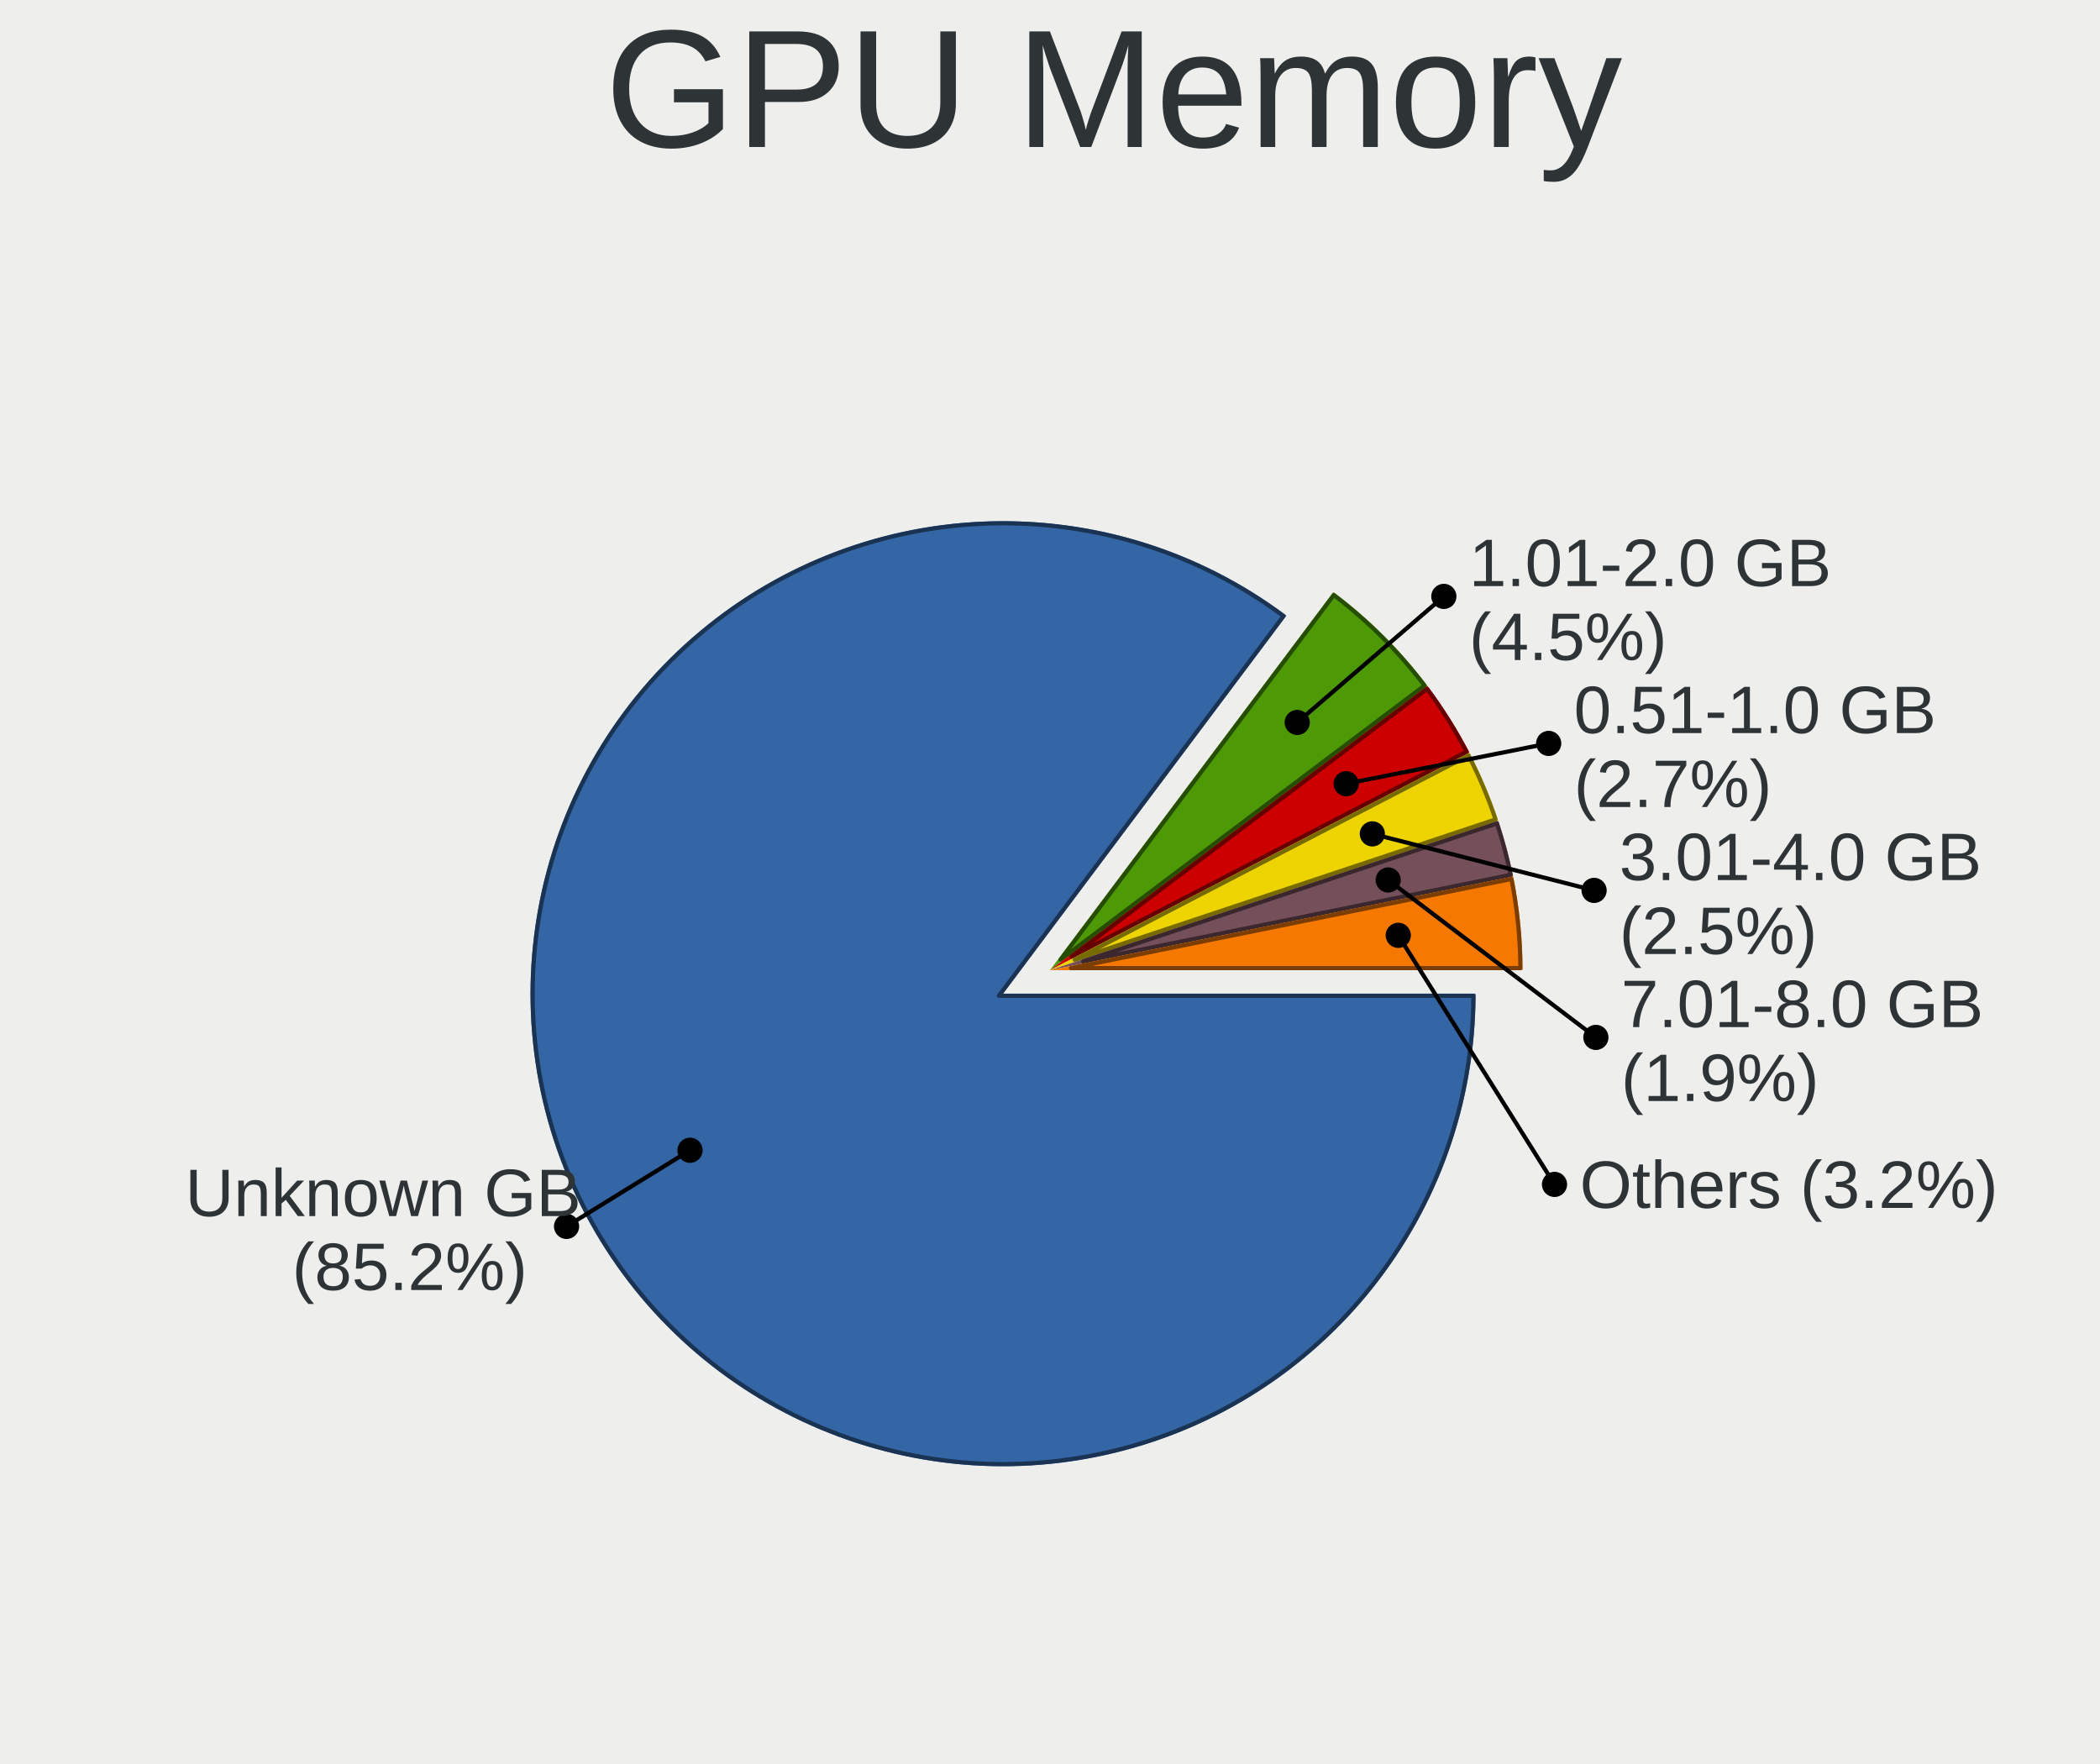
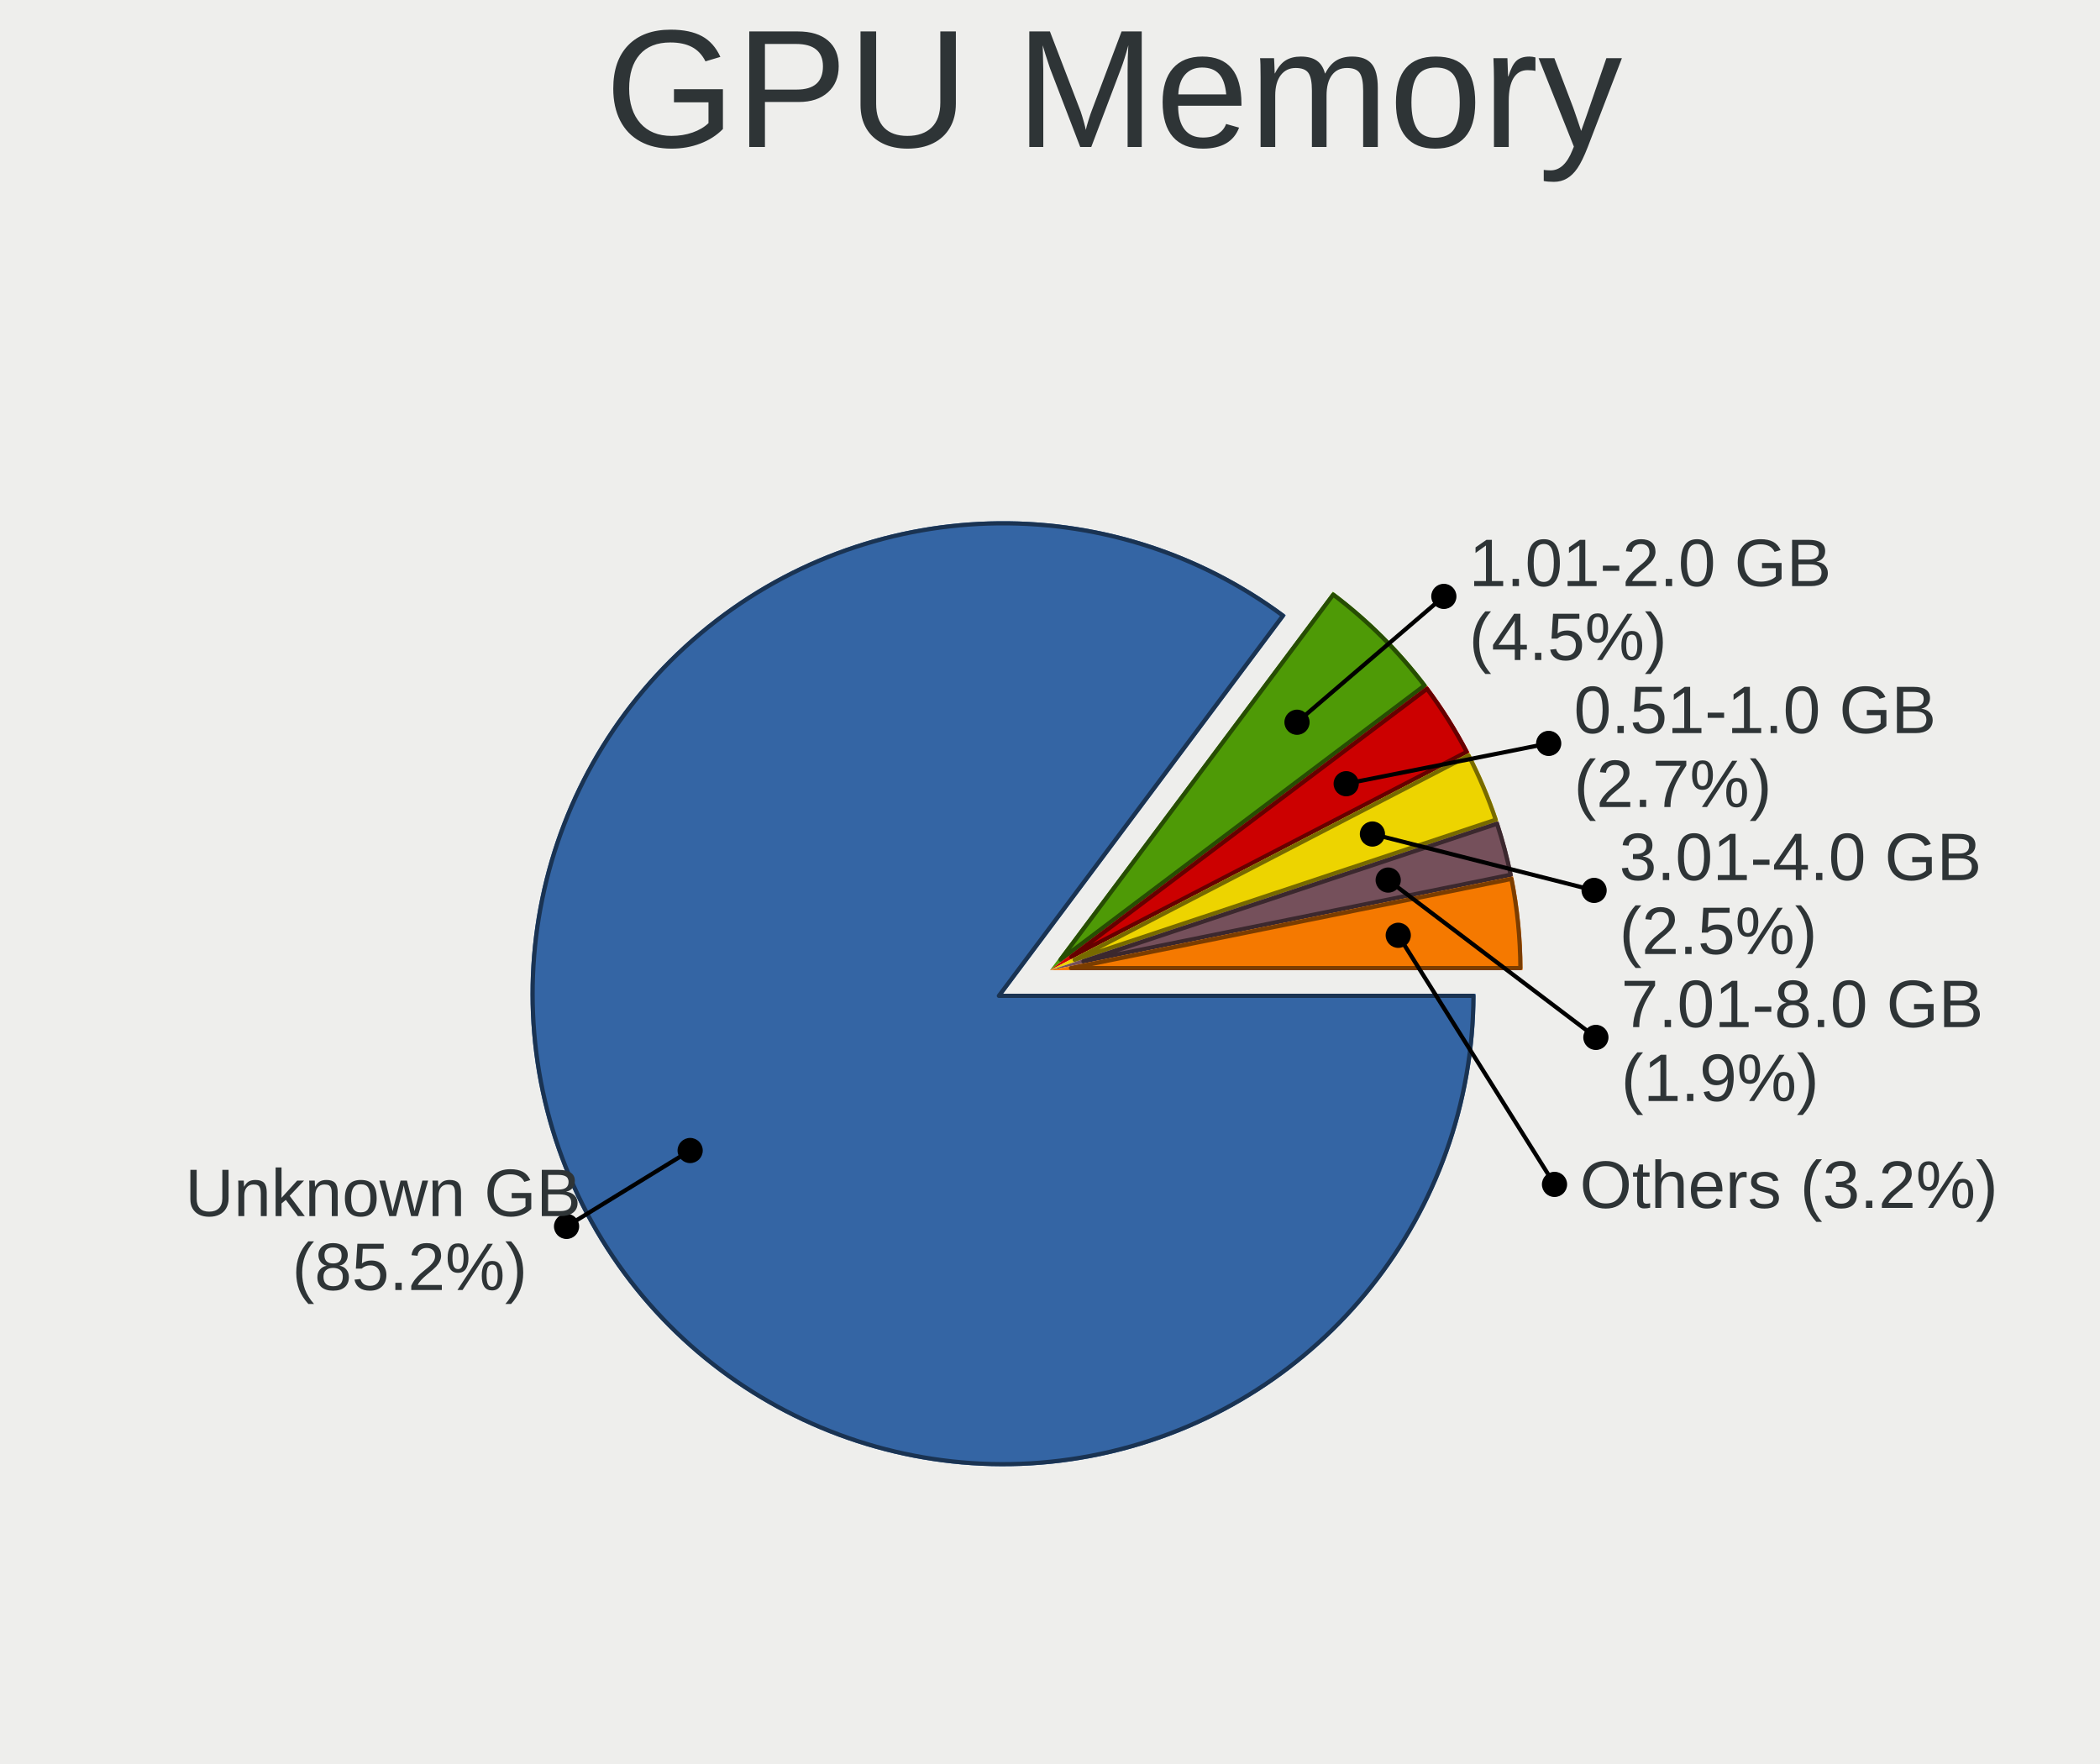
<svg xmlns="http://www.w3.org/2000/svg" width="500" height="420" version="1.0" id="ezcGraph">
  <defs />
  <g id="ezcGraphChart" color-rendering="optimizeQuality" shape-rendering="geometricPrecision" text-rendering="optimizeLegibility">
    <path d=" M 0,420 L 0,0 L 500,0 L 500,420 L 0,420 z " style="fill: #eeeeec; fill-opacity: 1.00; stroke: none;" id="ezcGraphPolygon_1" />
    <path d=" M 0,42 L 0,0 L 500,0 L 500,42 L 0,42 z " style="fill: #000000; fill-opacity: 0.00; stroke: none;" id="ezcGraphPolygon_2" />
-     <path d="M 238.82,236.59 L 351.32,236.59 A 112.50,112.50 0 1,1 306.29,146.57 z" style="fill: #3465a4; fill-opacity: 1.00; stroke: none; cursor: pointer;" id="ezcGraphCircleSector_4" />
-     <path d="M 237.82,237.09 L 350.82,237.09 A 112.00,112.00 0 1,1 305.59,146.67 z" style="fill: none; stroke: #1a3352; stroke-width: 1; stroke-opacity: 1.00; stroke-linecap: round; stroke-linejoin: round;" id="ezcGraphCircleSector_5" />
-     <path d="M 250.00,231.00 L 317.47,140.98 A 112.50,112.50 0 0,1 339.87,163.33 z" style="fill: #4e9a06; fill-opacity: 1.00; stroke: none; cursor: pointer;" id="ezcGraphCircleSector_6" />
-     <path d="M 252.51,228.48 L 317.57,141.68 A 112.00,112.00 0 0,1 339.17,163.23 z" style="fill: none; stroke: #274d03; stroke-width: 1; stroke-opacity: 1.00; stroke-linecap: round; stroke-linejoin: round;" id="ezcGraphCircleSector_7" />
-     <path d="M 250.00,231.00 L 339.87,163.33 A 112.50,112.50 0 0,1 349.87,179.21 z" style="fill: #cc0000; fill-opacity: 1.00; stroke: none; cursor: pointer;" id="ezcGraphCircleSector_8" />
-     <path d="M 255.08,227.80 L 339.78,164.03 A 112.00,112.00 0 0,1 349.19,178.99 z" style="fill: none; stroke: #660000; stroke-width: 1; stroke-opacity: 1.00; stroke-linecap: round; stroke-linejoin: round;" id="ezcGraphCircleSector_9" />
-     <path d="M 250.00,231.00 L 349.87,179.21 A 112.50,112.50 0 0,1 356.72,195.42 z" style="fill: #edd400; fill-opacity: 1.00; stroke: none; cursor: pointer;" id="ezcGraphCircleSector_10" />
-     <path d="M 255.89,228.51 L 349.66,179.88 A 112.00,112.00 0 0,1 356.09,195.10 z" style="fill: none; stroke: #776a00; stroke-width: 1; stroke-opacity: 1.00; stroke-linecap: round; stroke-linejoin: round;" id="ezcGraphCircleSector_11" />
-     <path d="M 250.00,231.00 L 356.72,195.42 A 112.50,112.50 0 0,1 360.27,208.69 z" style="fill: #75505b; fill-opacity: 1.00; stroke: none; cursor: pointer;" id="ezcGraphCircleSector_12" />
-     <path d="M 257.91,228.89 L 356.41,196.05 A 112.00,112.00 0 0,1 359.68,208.30 z" style="fill: none; stroke: #3b282e; stroke-width: 1; stroke-opacity: 1.00; stroke-linecap: round; stroke-linejoin: round;" id="ezcGraphCircleSector_13" />
-     <path d="M 250.00,231.00 L 360.27,208.69 A 112.50,112.50 0 0,1 362.50,231.00 z" style="fill: #f57900; fill-opacity: 1.00; stroke: none;" id="ezcGraphCircleSector_14" />
-     <path d="M 254.99,230.50 L 359.87,209.28 A 112.00,112.00 0 0,1 362.00,230.50 z" style="fill: none; stroke: #7b3d00; stroke-width: 1; stroke-opacity: 1.00; stroke-linecap: round; stroke-linejoin: round;" id="ezcGraphCircleSector_15" />
-     <path d=" M 164.29,273.871 L 134.894,292" style="fill: none; stroke: #000000; stroke-width: 1; stroke-opacity: 1.00; stroke-linecap: round; stroke-linejoin: round;" id="ezcGraphLine_16" />
-     <ellipse cx="164.29" cy="273.871" rx="3" ry="3" style="fill: #000000; fill-opacity: 1.00; stroke: none;" id="ezcGraphCircle_17" />
+     <path d="M 238.82,236.60 L 351.32,236.60 A 112.50,112.50 0 1,1 306.16,146.48 z" style="fill: #3465a4; fill-opacity: 1.00; stroke: none; cursor: pointer;" id="ezcGraphCircleSector_4" />
+     <path d="M 237.83,237.10 L 350.82,237.10 A 112.00,112.00 0 1,1 305.46,146.58 z" style="fill: none; stroke: #1a3352; stroke-width: 1; stroke-opacity: 1.00; stroke-linecap: round; stroke-linejoin: round;" id="ezcGraphCircleSector_5" />
+     <path d="M 250.00,231.00 L 317.34,140.88 A 112.50,112.50 0 0,1 339.86,163.31 z" style="fill: #4e9a06; fill-opacity: 1.00; stroke: none; cursor: pointer;" id="ezcGraphCircleSector_6" />
+     <path d="M 252.50,228.49 L 317.44,141.58 A 112.00,112.00 0 0,1 339.16,163.22 z" style="fill: none; stroke: #274d03; stroke-width: 1; stroke-opacity: 1.00; stroke-linecap: round; stroke-linejoin: round;" id="ezcGraphCircleSector_7" />
+     <path d="M 250.00,231.00 L 339.86,163.31 A 112.50,112.50 0 0,1 349.88,179.23 z" style="fill: #cc0000; fill-opacity: 1.00; stroke: none; cursor: pointer;" id="ezcGraphCircleSector_8" />
+     <path d="M 255.06,227.81 L 339.76,164.01 A 112.00,112.00 0 0,1 349.21,179.02 z" style="fill: none; stroke: #660000; stroke-width: 1; stroke-opacity: 1.00; stroke-linecap: round; stroke-linejoin: round;" id="ezcGraphCircleSector_9" />
+     <path d="M 250.00,231.00 L 349.88,179.23 A 112.50,112.50 0 0,1 356.75,195.50 z" style="fill: #edd400; fill-opacity: 1.00; stroke: none; cursor: pointer;" id="ezcGraphCircleSector_10" />
+     <path d="M 255.87,228.52 L 349.67,179.90 A 112.00,112.00 0 0,1 356.12,195.18 z" style="fill: none; stroke: #776a00; stroke-width: 1; stroke-opacity: 1.00; stroke-linecap: round; stroke-linejoin: round;" id="ezcGraphCircleSector_11" />
+     <path d="M 250.00,231.00 L 356.75,195.50 A 112.50,112.50 0 0,1 360.26,208.67 z" style="fill: #75505b; fill-opacity: 1.00; stroke: none; cursor: pointer;" id="ezcGraphCircleSector_12" />
+     <path d="M 257.97,228.88 L 356.43,196.13 A 112.00,112.00 0 0,1 359.67,208.28 z" style="fill: none; stroke: #3b282e; stroke-width: 1; stroke-opacity: 1.00; stroke-linecap: round; stroke-linejoin: round;" id="ezcGraphCircleSector_13" />
+     <path d="M 250.00,231.00 L 360.26,208.67 A 112.50,112.50 0 0,1 362.50,231.00 z" style="fill: #f57900; fill-opacity: 1.00; stroke: none;" id="ezcGraphCircleSector_14" />
+     <path d="M 254.99,230.50 L 359.87,209.26 A 112.00,112.00 0 0,1 362.00,230.50 z" style="fill: none; stroke: #7b3d00; stroke-width: 1; stroke-opacity: 1.00; stroke-linecap: round; stroke-linejoin: round;" id="ezcGraphCircleSector_15" />
+     <path d=" M 164.322,273.934 L 134.894,292" style="fill: none; stroke: #000000; stroke-width: 1; stroke-opacity: 1.00; stroke-linecap: round; stroke-linejoin: round;" id="ezcGraphLine_16" />
+     <ellipse cx="164.322" cy="273.934" rx="3" ry="3" style="fill: #000000; fill-opacity: 1.00; stroke: none;" id="ezcGraphCircle_17" />
    <ellipse cx="134.894" cy="292" rx="3" ry="3" style="fill: #000000; fill-opacity: 1.00; stroke: none;" id="ezcGraphCircle_18" />
-     <path d=" M 308.862,172.011 L 343.772,142" style="fill: none; stroke: #000000; stroke-width: 1; stroke-opacity: 1.00; stroke-linecap: round; stroke-linejoin: round;" id="ezcGraphLine_20" />
-     <ellipse cx="308.862" cy="172.011" rx="3" ry="3" style="fill: #000000; fill-opacity: 1.00; stroke: none;" id="ezcGraphCircle_21" />
+     <path d=" M 308.812,171.961 L 343.772,142" style="fill: none; stroke: #000000; stroke-width: 1; stroke-opacity: 1.00; stroke-linecap: round; stroke-linejoin: round;" id="ezcGraphLine_20" />
+     <ellipse cx="308.812" cy="171.961" rx="3" ry="3" style="fill: #000000; fill-opacity: 1.00; stroke: none;" id="ezcGraphCircle_21" />
    <ellipse cx="343.772" cy="142" rx="3" ry="3" style="fill: #000000; fill-opacity: 1.00; stroke: none;" id="ezcGraphCircle_22" />
-     <path d=" M 320.521,186.601 L 368.734,177" style="fill: none; stroke: #000000; stroke-width: 1; stroke-opacity: 1.00; stroke-linecap: round; stroke-linejoin: round;" id="ezcGraphLine_24" />
-     <ellipse cx="320.521" cy="186.601" rx="3" ry="3" style="fill: #000000; fill-opacity: 1.00; stroke: none;" id="ezcGraphCircle_25" />
+     <path d=" M 320.521,186.602 L 368.734,177" style="fill: none; stroke: #000000; stroke-width: 1; stroke-opacity: 1.00; stroke-linecap: round; stroke-linejoin: round;" id="ezcGraphLine_24" />
+     <ellipse cx="320.521" cy="186.602" rx="3" ry="3" style="fill: #000000; fill-opacity: 1.00; stroke: none;" id="ezcGraphCircle_25" />
    <ellipse cx="368.734" cy="177" rx="3" ry="3" style="fill: #000000; fill-opacity: 1.00; stroke: none;" id="ezcGraphCircle_26" />
-     <path d=" M 326.751,198.539 L 379.548,212" style="fill: none; stroke: #000000; stroke-width: 1; stroke-opacity: 1.00; stroke-linecap: round; stroke-linejoin: round;" id="ezcGraphLine_28" />
-     <ellipse cx="326.751" cy="198.539" rx="3" ry="3" style="fill: #000000; fill-opacity: 1.00; stroke: none;" id="ezcGraphCircle_29" />
+     <path d=" M 326.767,198.576 L 379.548,212" style="fill: none; stroke: #000000; stroke-width: 1; stroke-opacity: 1.00; stroke-linecap: round; stroke-linejoin: round;" id="ezcGraphLine_28" />
+     <ellipse cx="326.767" cy="198.576" rx="3" ry="3" style="fill: #000000; fill-opacity: 1.00; stroke: none;" id="ezcGraphCircle_29" />
    <ellipse cx="379.548" cy="212" rx="3" ry="3" style="fill: #000000; fill-opacity: 1.00; stroke: none;" id="ezcGraphCircle_30" />
-     <path d=" M 330.517,209.518 L 379.972,247" style="fill: none; stroke: #000000; stroke-width: 1; stroke-opacity: 1.00; stroke-linecap: round; stroke-linejoin: round;" id="ezcGraphLine_32" />
-     <ellipse cx="330.517" cy="209.518" rx="3" ry="3" style="fill: #000000; fill-opacity: 1.00; stroke: none;" id="ezcGraphCircle_33" />
+     <path d=" M 330.523,209.541 L 379.972,247" style="fill: none; stroke: #000000; stroke-width: 1; stroke-opacity: 1.00; stroke-linecap: round; stroke-linejoin: round;" id="ezcGraphLine_32" />
+     <ellipse cx="330.523" cy="209.541" rx="3" ry="3" style="fill: #000000; fill-opacity: 1.00; stroke: none;" id="ezcGraphCircle_33" />
    <ellipse cx="379.972" cy="247" rx="3" ry="3" style="fill: #000000; fill-opacity: 1.00; stroke: none;" id="ezcGraphCircle_34" />
-     <path d=" M 332.919,222.696 L 370.123,282" style="fill: none; stroke: #000000; stroke-width: 1; stroke-opacity: 1.00; stroke-linecap: round; stroke-linejoin: round;" id="ezcGraphLine_36" />
-     <ellipse cx="332.919" cy="222.696" rx="3" ry="3" style="fill: #000000; fill-opacity: 1.00; stroke: none;" id="ezcGraphCircle_37" />
+     <path d=" M 332.918,222.688 L 370.123,282" style="fill: none; stroke: #000000; stroke-width: 1; stroke-opacity: 1.00; stroke-linecap: round; stroke-linejoin: round;" id="ezcGraphLine_36" />
+     <ellipse cx="332.918" cy="222.688" rx="3" ry="3" style="fill: #000000; fill-opacity: 1.00; stroke: none;" id="ezcGraphCircle_37" />
    <ellipse cx="370.123" cy="282" rx="3" ry="3" style="fill: #000000; fill-opacity: 1.00; stroke: none;" id="ezcGraphCircle_38" />
    <g id="ezcGraphTextBox_3">
      <path d=" M 143.5,42 L 143.5,0.5 L 357,0.5 L 357,42 L 143.5,42 z " style="fill: #ffffff; fill-opacity: 0.00; stroke: none;" id="ezcGraphPolygon_40" />
      <text id="ezcGraphTextBox_3_text" x="144" text-length="212px" y="35" style="font-size: 40px; font-family: 'Arial'; fill: #2e3436; fill-opacity: 1.00; stroke: none;">GPU Memory</text>
    </g>
    <g id="ezcGraphTextBox_19" style=" cursor: pointer;">
      <path d=" M 43.594,309.05 L 43.594,275.45 L 129.894,275.45 L 129.894,309.05 L 43.594,309.05 z " style="fill: #ffffff; fill-opacity: 0.00; stroke: none;" id="ezcGraphPolygon_41" />
      <text id="ezcGraphTextBox_19_text" x="44.094" text-length="84.8px" y="289.55" style="font-size: 16px; font-family: 'Arial'; fill: #2e3436; fill-opacity: 1.00; stroke: none;">Unknown GB</text>
      <text id="ezcGraphTextBox_19_text" x="69.534" text-length="59.36px" y="307.15" style="font-size: 16px; font-family: 'Arial'; fill: #2e3436; fill-opacity: 1.00; stroke: none;">(85.2%)</text>
    </g>
    <g id="ezcGraphTextBox_23" style=" cursor: pointer;">
      <path d=" M 349.272,159.05 L 349.272,125.45 L 444.052,125.45 L 444.052,159.05 L 349.272,159.05 z " style="fill: #ffffff; fill-opacity: 0.00; stroke: none;" id="ezcGraphPolygon_42" />
      <text id="ezcGraphTextBox_23_text" x="349.772" text-length="93.28px" y="139.55" style="font-size: 16px; font-family: 'Arial'; fill: #2e3436; fill-opacity: 1.00; stroke: none;">1.01-2.0 GB</text>
      <text id="ezcGraphTextBox_23_text" x="349.772" text-length="50.88px" y="157.15" style="font-size: 16px; font-family: 'Arial'; fill: #2e3436; fill-opacity: 1.00; stroke: none;">(4.5%)</text>
    </g>
    <g id="ezcGraphTextBox_27" style=" cursor: pointer;">
      <path d=" M 374.234,194.05 L 374.234,160.45 L 469.014,160.45 L 469.014,194.05 L 374.234,194.05 z " style="fill: #ffffff; fill-opacity: 0.00; stroke: none;" id="ezcGraphPolygon_43" />
      <text id="ezcGraphTextBox_27_text" x="374.734" text-length="93.28px" y="174.55" style="font-size: 16px; font-family: 'Arial'; fill: #2e3436; fill-opacity: 1.00; stroke: none;">0.51-1.0 GB</text>
      <text id="ezcGraphTextBox_27_text" x="374.734" text-length="50.88px" y="192.15" style="font-size: 16px; font-family: 'Arial'; fill: #2e3436; fill-opacity: 1.00; stroke: none;">(2.7%)</text>
    </g>
    <g id="ezcGraphTextBox_31" style=" cursor: pointer;">
      <path d=" M 385.048,229.05 L 385.048,195.45 L 479.828,195.45 L 479.828,229.05 L 385.048,229.05 z " style="fill: #ffffff; fill-opacity: 0.00; stroke: none;" id="ezcGraphPolygon_44" />
      <text id="ezcGraphTextBox_31_text" x="385.548" text-length="93.28px" y="209.55" style="font-size: 16px; font-family: 'Arial'; fill: #2e3436; fill-opacity: 1.00; stroke: none;">3.01-4.0 GB</text>
      <text id="ezcGraphTextBox_31_text" x="385.548" text-length="50.88px" y="227.15" style="font-size: 16px; font-family: 'Arial'; fill: #2e3436; fill-opacity: 1.00; stroke: none;">(2.5%)</text>
    </g>
    <g id="ezcGraphTextBox_35" style=" cursor: pointer;">
      <path d=" M 385.472,264.05 L 385.472,230.45 L 480.252,230.45 L 480.252,264.05 L 385.472,264.05 z " style="fill: #ffffff; fill-opacity: 0.00; stroke: none;" id="ezcGraphPolygon_45" />
      <text id="ezcGraphTextBox_35_text" x="385.972" text-length="93.28px" y="244.55" style="font-size: 16px; font-family: 'Arial'; fill: #2e3436; fill-opacity: 1.00; stroke: none;">7.01-8.0 GB</text>
      <text id="ezcGraphTextBox_35_text" x="385.972" text-length="50.88px" y="262.15" style="font-size: 16px; font-family: 'Arial'; fill: #2e3436; fill-opacity: 1.00; stroke: none;">(1.9%)</text>
    </g>
    <g id="ezcGraphTextBox_39">
      <path d=" M 375.623,291 L 375.623,273.5 L 487.363,273.5 L 487.363,291 L 375.623,291 z " style="fill: #ffffff; fill-opacity: 0.00; stroke: none;" id="ezcGraphPolygon_46" />
      <text id="ezcGraphTextBox_39_text" x="376.123" text-length="110.24px" y="287.6" style="font-size: 16px; font-family: 'Arial'; fill: #2e3436; fill-opacity: 1.00; stroke: none;">Others (3.2%)</text>
    </g>
  </g>
</svg>
